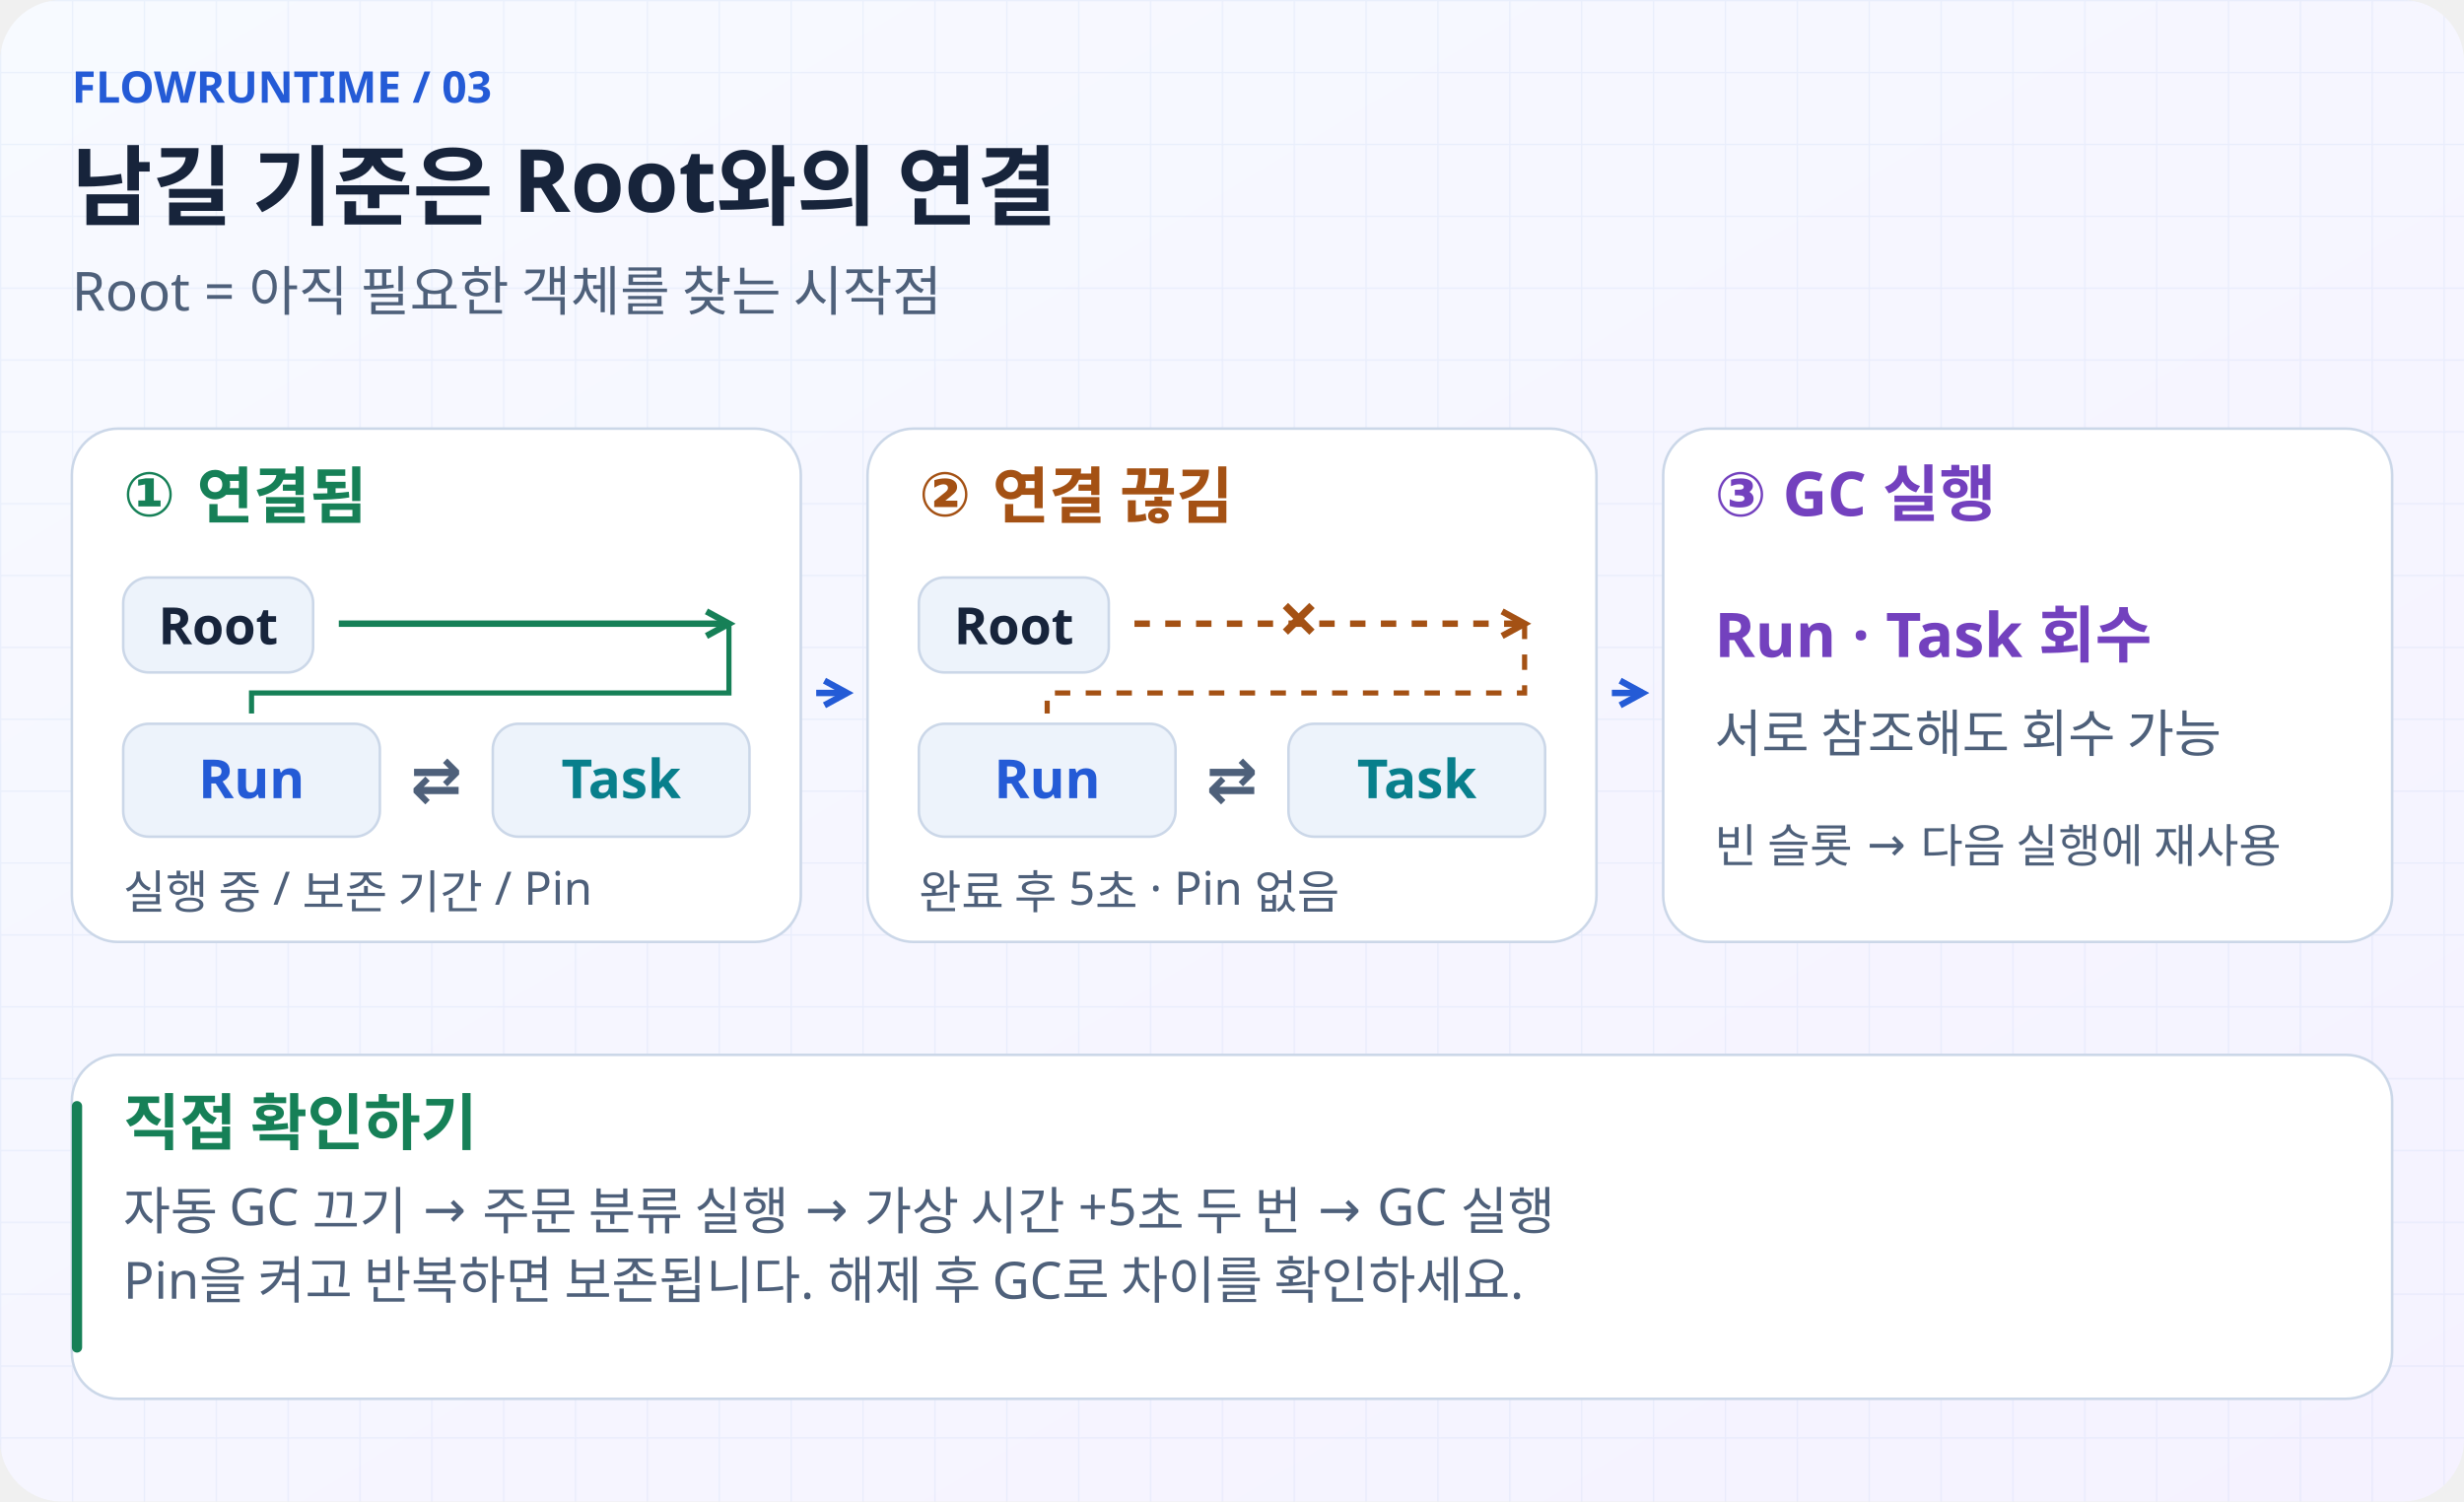
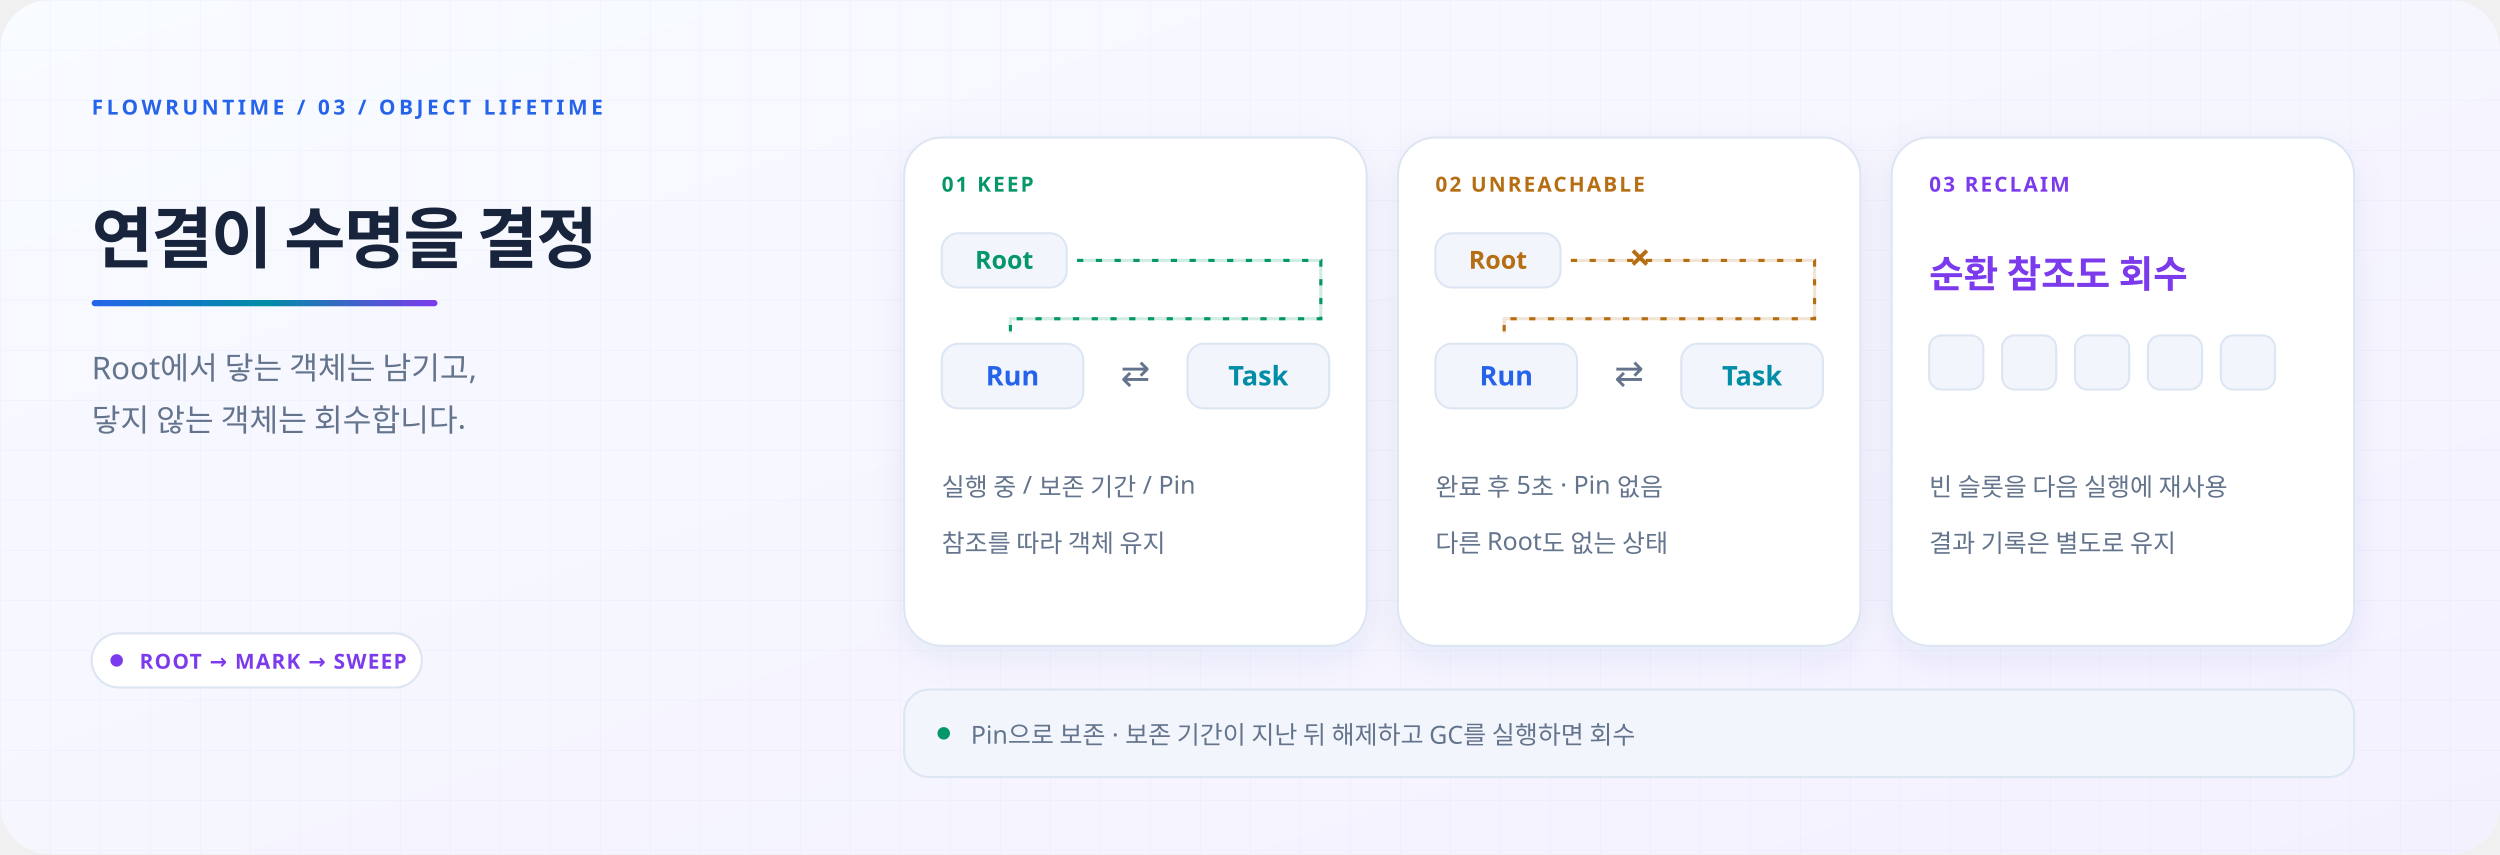
- <svg xmlns="http://www.w3.org/2000/svg" width="960" height="585" viewBox="0 0 960 585" role="img" aria-labelledby="title desc">
+ <svg xmlns="http://www.w3.org/2000/svg" width="1200" height="410" viewBox="0 0 1200 410" role="img" aria-labelledby="title desc">
  <defs>
    <linearGradient id="bg" x2="1" y2="1">
-       <stop stop-color="#f7faff" />
-       <stop offset="1" stop-color="#f5f2ff" />
+       <stop stop-color="#f8fbff" />
+       <stop offset="1" stop-color="#f4f1ff" />
    </linearGradient>
-     <pattern id="grid" width="28" height="28" patternUnits="userSpaceOnUse">
-       <path d="M28 0H0V28" fill="none" stroke="#245bd6" stroke-opacity=".055" />
+     <linearGradient id="accent">
+       <stop stop-color="#2563eb" />
+       <stop offset=".5" stop-color="#008da5" />
+       <stop offset="1" stop-color="#7c3aed" />
+     </linearGradient>
+     <pattern id="grid" width="24" height="24" patternUnits="userSpaceOnUse">
+       <path d="M24 0H0V24" fill="none" stroke="#2563eb" stroke-opacity=".035" />
    </pattern>
+     <filter id="shadow" x="-20%" y="-30%" width="140%" height="170%">
+       <feDropShadow dx="0" dy="5" stdDeviation="8" flood-color="#34558c" flood-opacity=".07" />
+     </filter>
  </defs>
-   <style>text{font-family:'Malgun Gothic','Apple SD Gothic Neo','Segoe UI',sans-serif}</style>
-   <rect width="960" height="585" rx="24" fill="url(#bg)" />
-   <rect width="960" height="585" rx="24" fill="url(#grid)" />
-   <text x="28" y="40" font-size="17" fill="#245bd6" font-weight="750" text-anchor="start">FLOWRUNTIME  /  03</text>
-   <text x="28" y="85" font-size="34" fill="#17243b" font-weight="800" text-anchor="start">남길 기준은 Root와의 연결</text>
-   <text x="28" y="121" font-size="21" fill="#4e607a" font-weight="500" text-anchor="start">Root = 아직 필요한 객체를 찾는 시작점</text>
-   <rect x="28" y="167" width="284" height="200" rx="18" fill="#ffffff" stroke="#cbd7e8" />
-   <text x="48" y="201" font-size="24" fill="#168057" font-weight="750" text-anchor="start">① 연결됨</text>
-   <rect x="48" y="225" width="74" height="37" rx="10" fill="#edf3fb" stroke="#cbd7e8" />
-   <text x="85" y="251" font-size="20" fill="#17243b" font-weight="650" text-anchor="middle">Root</text>
-   <path d="M132 243 L284 243" fill="none" stroke="#168057" stroke-width="2.5" />
-   <path d="M275.224 247.794 L284 243 L275.224 238.206" fill="none" stroke="#168057" stroke-width="2.5" />
-   <rect x="48" y="282" width="100" height="44" rx="10" fill="#edf3fb" stroke="#cbd7e8" />
-   <text x="98" y="311" font-size="21" fill="#245bd6" font-weight="750" text-anchor="middle">Run</text>
-   <rect x="192" y="282" width="100" height="44" rx="10" fill="#edf3fb" stroke="#cbd7e8" />
-   <text x="242" y="311" font-size="21" fill="#087f8c" font-weight="750" text-anchor="middle">Task</text>
-   <text x="170" y="312" font-size="24" fill="#4e607a" font-weight="600" text-anchor="middle">⇄</text>
-   <path d="M284 243 V270 H98 V278" fill="none" stroke="#168057" stroke-width="2" />
-   <text x="48" y="354" font-size="18" fill="#4e607a" font-weight="500" text-anchor="start">실행 중 / 보존 기간 / Pin</text>
-   <rect x="338" y="167" width="284" height="200" rx="18" fill="#ffffff" stroke="#cbd7e8" />
-   <text x="358" y="201" font-size="24" fill="#a45114" font-weight="750" text-anchor="start">② 연결 끊김</text>
-   <rect x="358" y="225" width="74" height="37" rx="10" fill="#edf3fb" stroke="#cbd7e8" />
-   <text x="395" y="251" font-size="20" fill="#17243b" font-weight="650" text-anchor="middle">Root</text>
-   <path d="M442 243 L594 243" fill="none" stroke="#a45114" stroke-width="2.5" stroke-dasharray="6 6" />
-   <path d="M585.224 247.794 L594 243 L585.224 238.206" fill="none" stroke="#a45114" stroke-width="2.5" />
-   <text x="498" y="251" font-size="28" fill="#a45114" font-weight="800" text-anchor="start">×</text>
-   <rect x="358" y="282" width="100" height="44" rx="10" fill="#edf3fb" stroke="#cbd7e8" />
-   <text x="408" y="311" font-size="21" fill="#245bd6" font-weight="750" text-anchor="middle">Run</text>
-   <rect x="502" y="282" width="100" height="44" rx="10" fill="#edf3fb" stroke="#cbd7e8" />
-   <text x="552" y="311" font-size="21" fill="#087f8c" font-weight="750" text-anchor="middle">Task</text>
-   <text x="480" y="312" font-size="24" fill="#4e607a" font-weight="600" text-anchor="middle">⇄</text>
-   <path d="M594 243 V270 H408 V278" fill="none" stroke="#a45114" stroke-width="2" stroke-dasharray="6 6" />
-   <text x="358" y="354" font-size="18" fill="#4e607a" font-weight="500" text-anchor="start">완료 후 5초 · Pin 없음</text>
-   <rect x="648" y="167" width="284" height="200" rx="18" fill="#ffffff" stroke="#cbd7e8" />
-   <text x="668" y="201" font-size="24" fill="#7341be" font-weight="750" text-anchor="start">③ GC 실행</text>
-   <text x="668" y="256" font-size="24" fill="#7341be" font-weight="750" text-anchor="start">Run · Task 회수</text>
-   <text x="668" y="293" font-size="20" fill="#4e607a" font-weight="500" text-anchor="start">서로 참조해도 회수 가능</text>
-   <text x="668" y="336" font-size="18" fill="#4e607a" font-weight="500" text-anchor="start">빈 슬롯 → 다음 실행에 재사용</text>
-   <path d="M318 270 L330 270" fill="none" stroke="#245bd6" stroke-width="2.5" />
-   <path d="M321.224 274.794 L330 270 L321.224 265.206" fill="none" stroke="#245bd6" stroke-width="2.5" />
-   <path d="M628 270 L640 270" fill="none" stroke="#245bd6" stroke-width="2.5" />
-   <path d="M631.224 274.794 L640 270 L631.224 265.206" fill="none" stroke="#245bd6" stroke-width="2.5" />
-   <rect x="28" y="411" width="904" height="134" rx="18" fill="#ffffff" stroke="#cbd7e8" />
-   <rect x="28" y="429" width="4" height="98" rx="2" fill="#168057" />
-   <text x="48" y="446" font-size="24" fill="#168057" font-weight="750" text-anchor="start">직접 확인하기</text>
-   <text x="48" y="479" font-size="20" fill="#4e607a" font-weight="500" text-anchor="start">자동 GC 끄기 → 주문 분류 실행 → 가상 시간 +5초 두 번 → GC 실행</text>
-   <text x="48" y="506" font-size="20" fill="#4e607a" font-weight="500" text-anchor="start">Pin을 켜고 반복하면 보존됩니다. 해제 후 GC로 차이를 확인하세요.</text>
+   <style>text{font-family:'Segoe UI','Malgun Gothic','Apple SD Gothic Neo',sans-serif}.flow{animation:flow 1.8s linear infinite}.pulse{animation:pulse 3s ease-in-out infinite}@keyframes flow{to{stroke-dashoffset:-18}}@keyframes pulse{0%,100%{opacity:.45}50%{opacity:1}}@media(prefers-reduced-motion:reduce){.flow,.pulse{animation:none}}</style>
+   <rect width="1200" height="410" rx="24" fill="url(#bg)" />
+   <rect width="1200" height="410" rx="24" fill="url(#grid)" />
+   <text x="44" y="55" font-size="10" fill="#2563eb" font-weight="800" text-anchor="start" letter-spacing="1.7">FLOWRUNTIME / 03 / OBJECT LIFETIME</text>
+   <text x="44" y="126" font-size="32" fill="#17243b" font-weight="800" text-anchor="start" letter-spacing="-0.8">연결이 수명을 결정</text>
+   <rect x="44" y="144" width="166" height="3" rx="1.5" fill="url(#accent)" />
+   <text x="44" y="182" font-size="15" fill="#63748c" font-weight="500" text-anchor="start" letter-spacing="0">Root에서 닿는 객체는 남기고,</text>
+   <text x="44" y="207" font-size="15" fill="#63748c" font-weight="500" text-anchor="start" letter-spacing="0">닿지 않는 객체는 회수합니다.</text>
+   <rect x="44" y="304" width="158.5" height="26" rx="13" fill="#fff" stroke="#dce5f2" />
+   <circle cx="56" cy="317" r="3" fill="#7c3aed" />
+   <text x="67" y="321" font-size="10" fill="#7c3aed" font-weight="750" text-anchor="start" letter-spacing="0.6">ROOT → MARK → SWEEP</text>
+   <rect x="434" y="66" width="222" height="244" rx="18" fill="#fff" stroke="#dce5f2" filter="url(#shadow)" />
+   <text x="452" y="92" font-size="10" fill="#059669" font-weight="800" text-anchor="start" letter-spacing="1">01 KEEP</text>
+   <rect x="452" y="112" width="60" height="26" rx="8" fill="#f2f6fc" stroke="#dce5f2" />
+   <text x="482" y="129" font-size="12" fill="#059669" font-weight="750" text-anchor="middle" letter-spacing="0">Root</text>
+   <path d="M517 125 H634 V153 H485 V160" fill="none" stroke="#059669" stroke-opacity=".18" stroke-width="1.5" />
+   <path d="M517 125 H634 V153 H485 V160" fill="none" stroke="#059669" stroke-width="1.5" stroke-dasharray="3 6" class="flow" />
+   <rect x="452" y="165" width="68" height="31" rx="8" fill="#f2f6fc" stroke="#dce5f2" />
+   <text x="486" y="185" font-size="13" fill="#2563eb" font-weight="750" text-anchor="middle" letter-spacing="0">Run</text>
+   <rect x="570" y="165" width="68" height="31" rx="8" fill="#f2f6fc" stroke="#dce5f2" />
+   <text x="604" y="185" font-size="13" fill="#008da5" font-weight="750" text-anchor="middle" letter-spacing="0">Task</text>
+   <text x="545" y="185" font-size="17" fill="#63748c" font-weight="500" text-anchor="middle" letter-spacing="0">⇄</text>
+   <text x="452" y="238" font-size="12" fill="#63748c" font-weight="500" text-anchor="start" letter-spacing="0">실행 중 / 보존 기간 / Pin</text>
+   <text x="452" y="265" font-size="12" fill="#63748c" font-weight="500" text-anchor="start" letter-spacing="0">참조를 따라 객체 유지</text>
+   <rect x="671" y="66" width="222" height="244" rx="18" fill="#fff" stroke="#dce5f2" filter="url(#shadow)" />
+   <text x="689" y="92" font-size="10" fill="#b56e12" font-weight="800" text-anchor="start" letter-spacing="1">02 UNREACHABLE</text>
+   <rect x="689" y="112" width="60" height="26" rx="8" fill="#f2f6fc" stroke="#dce5f2" />
+   <text x="719" y="129" font-size="12" fill="#b56e12" font-weight="750" text-anchor="middle" letter-spacing="0">Root</text>
+   <path d="M754 125 H871 V153 H722 V160" fill="none" stroke="#b56e12" stroke-opacity=".18" stroke-width="1.5" />
+   <path d="M754 125 H871 V153 H722 V160" fill="none" stroke="#b56e12" stroke-width="1.5" stroke-dasharray="3 6" />
+   <text x="782" y="130" font-size="18" fill="#b56e12" font-weight="750" text-anchor="start" letter-spacing="0">×</text>
+   <rect x="689" y="165" width="68" height="31" rx="8" fill="#f2f6fc" stroke="#dce5f2" />
+   <text x="723" y="185" font-size="13" fill="#2563eb" font-weight="750" text-anchor="middle" letter-spacing="0">Run</text>
+   <rect x="807" y="165" width="68" height="31" rx="8" fill="#f2f6fc" stroke="#dce5f2" />
+   <text x="841" y="185" font-size="13" fill="#008da5" font-weight="750" text-anchor="middle" letter-spacing="0">Task</text>
+   <text x="782" y="185" font-size="17" fill="#63748c" font-weight="500" text-anchor="middle" letter-spacing="0">⇄</text>
+   <text x="689" y="238" font-size="12" fill="#63748c" font-weight="500" text-anchor="start" letter-spacing="0">완료 후 5초 · Pin 없음</text>
+   <text x="689" y="265" font-size="12" fill="#63748c" font-weight="500" text-anchor="start" letter-spacing="0">다른 Root도 없는 상태</text>
+   <rect x="908" y="66" width="222" height="244" rx="18" fill="#fff" stroke="#dce5f2" filter="url(#shadow)" />
+   <text x="926" y="92" font-size="10" fill="#7c3aed" font-weight="800" text-anchor="start" letter-spacing="1">03 RECLAIM</text>
+   <text x="926" y="138" font-size="18" fill="#7c3aed" font-weight="750" text-anchor="start" letter-spacing="0">순환 참조도 회수</text>
+   <rect x="926" y="161" width="26" height="26" rx="6" fill="#f2f6fc" stroke="#dce5f2" />
+   <rect x="961" y="161" width="26" height="26" rx="6" fill="#f2f6fc" stroke="#dce5f2" />
+   <rect x="996" y="161" width="26" height="26" rx="6" fill="#f2f6fc" stroke="#dce5f2" />
+   <rect x="1031" y="161" width="26" height="26" rx="6" fill="#f2f6fc" stroke="#dce5f2" />
+   <rect x="1066" y="161" width="26" height="26" rx="6" fill="#f2f6fc" stroke="#dce5f2" />
+   <text x="926" y="238" font-size="12" fill="#63748c" font-weight="500" text-anchor="start" letter-spacing="0">빈 슬롯을 다음 실행에 재사용</text>
+   <text x="926" y="265" font-size="12" fill="#63748c" font-weight="500" text-anchor="start" letter-spacing="0">결과 기록은 별도로 유지</text>
+   <rect x="434" y="331" width="696" height="42" rx="12" fill="#f2f6fc" stroke="#dce5f2" />
+   <circle cx="453" cy="352" r="3" fill="#059669" class="pulse" />
+   <text x="466" y="357" font-size="12" fill="#63748c" font-weight="500" text-anchor="start" letter-spacing="0">Pin으로 보존 · 보존 기간이 지난 뒤 해제하고 GC를 실행하면 회수</text>
</svg>
